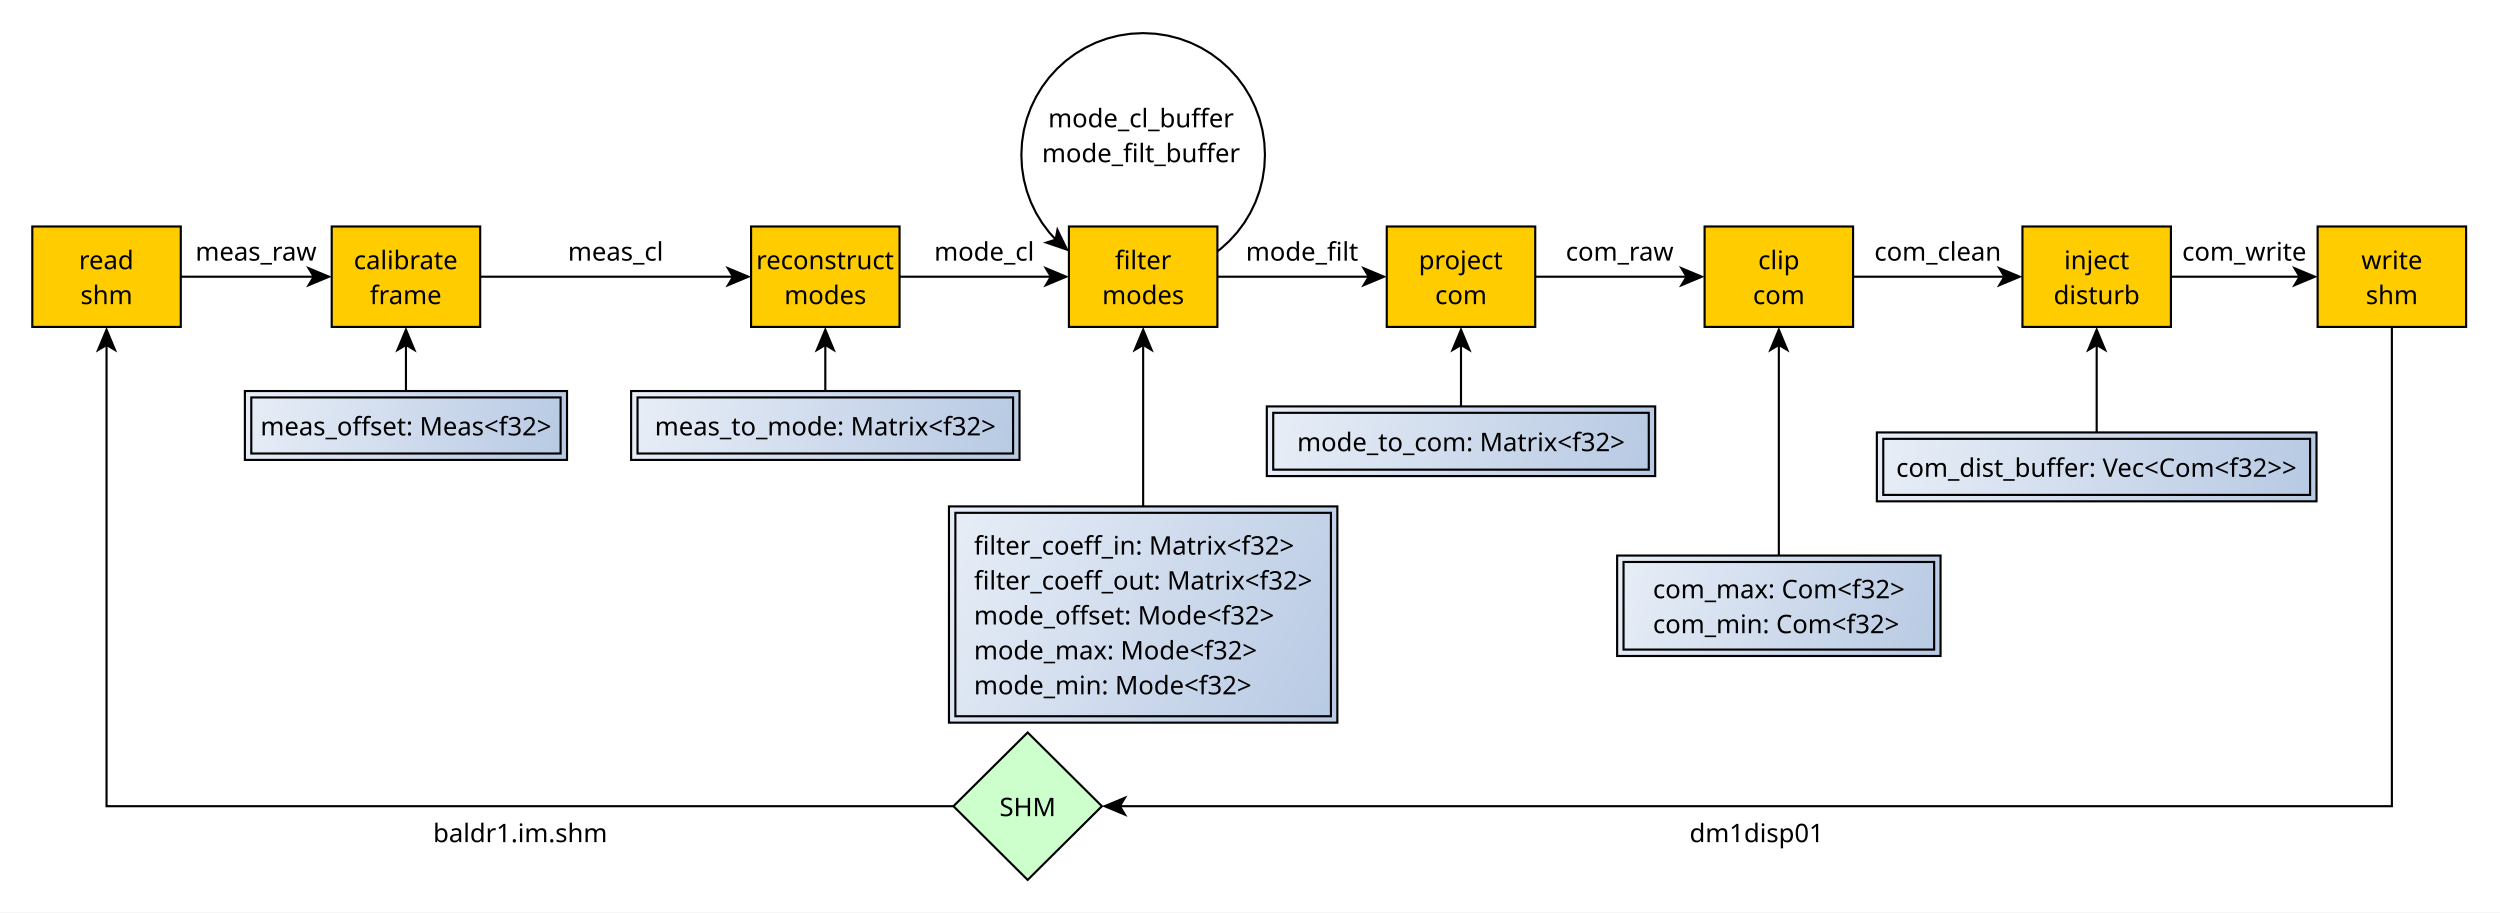
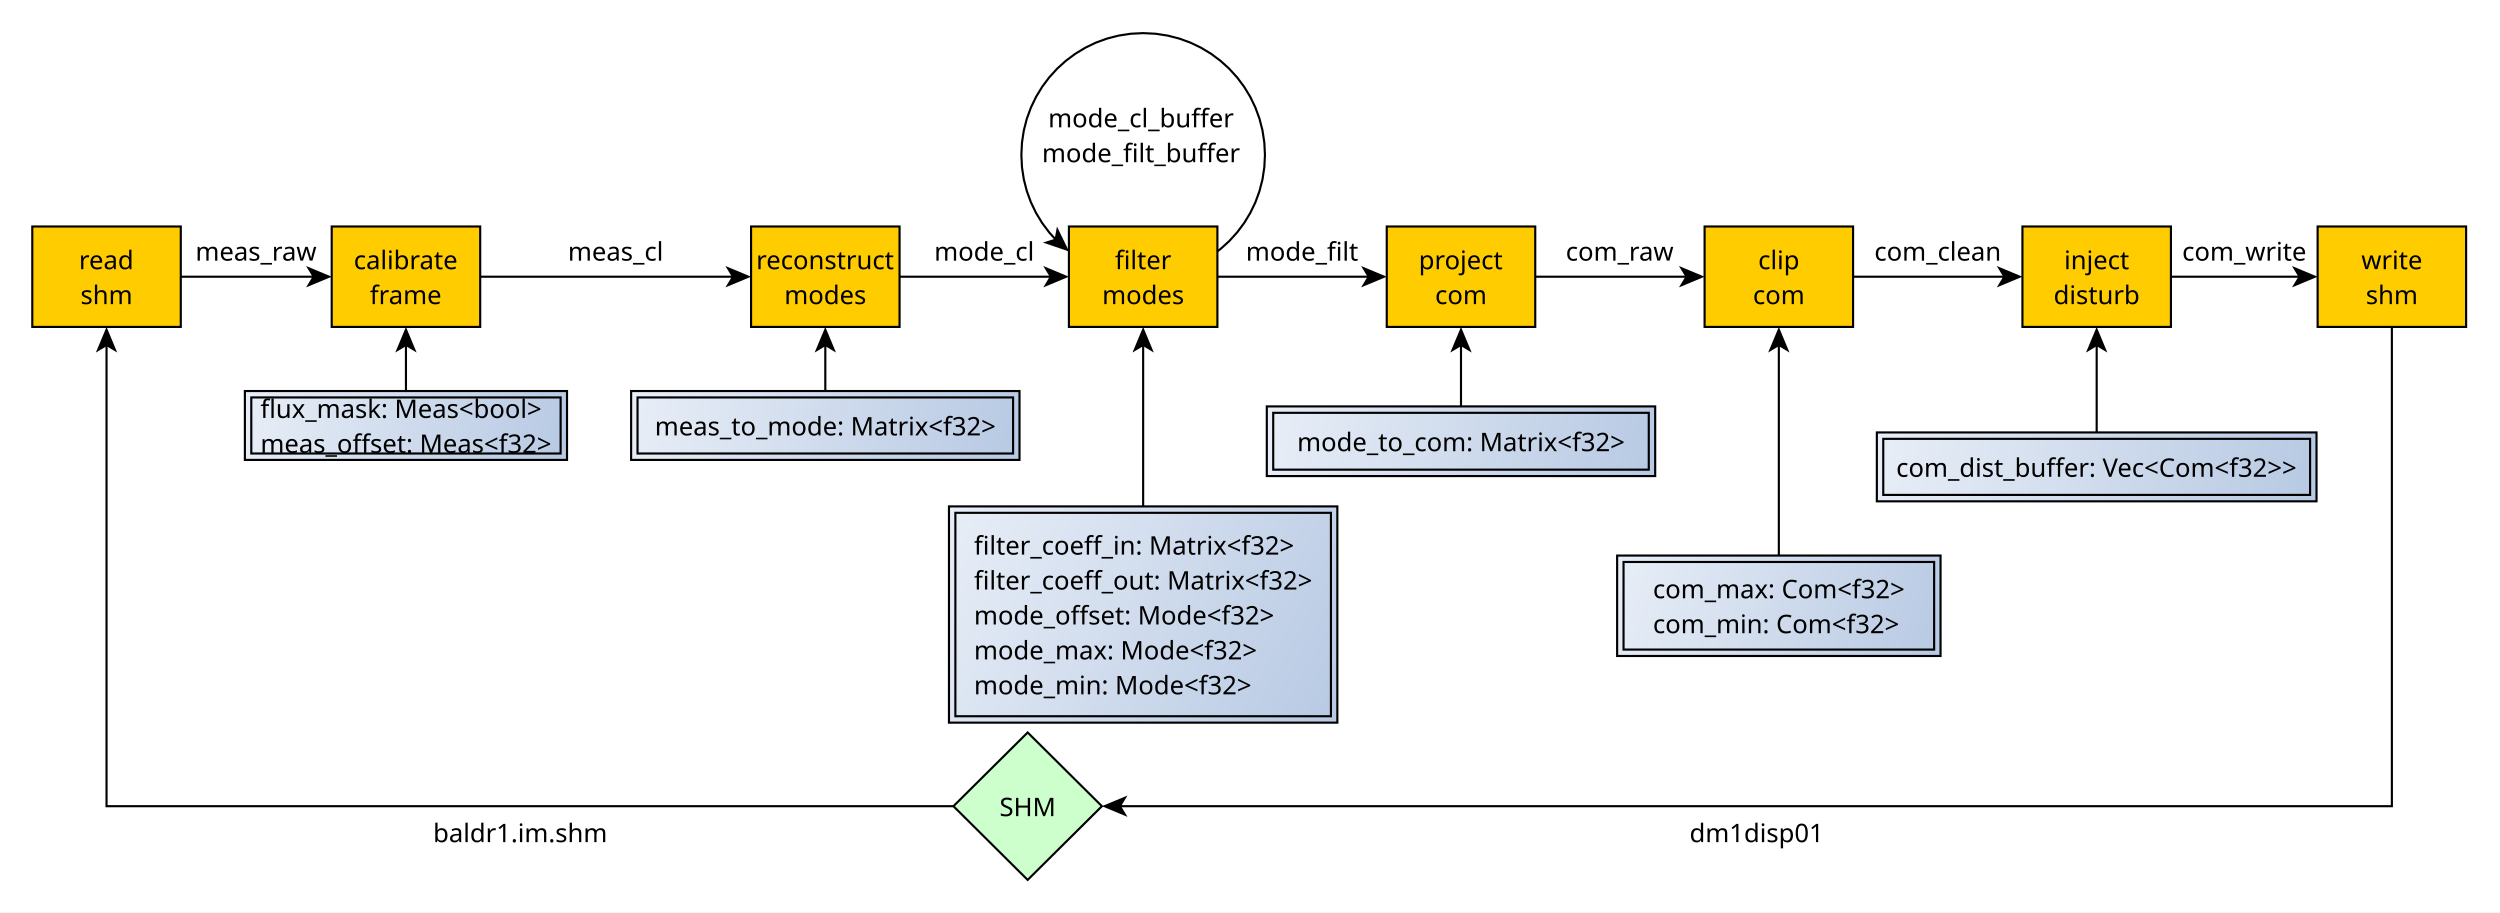
<svg xmlns="http://www.w3.org/2000/svg" fill-opacity="1" color-rendering="auto" color-interpolation="auto" text-rendering="auto" stroke="black" stroke-linecap="square" width="1170" stroke-miterlimit="10" shape-rendering="auto" stroke-opacity="1" fill="black" stroke-dasharray="none" font-weight="normal" stroke-width="1" height="427" font-family="'Dialog'" font-style="normal" stroke-linejoin="miter" font-size="12px" stroke-dashoffset="0" image-rendering="auto">
  <defs id="genericDefs" />
  <g>
    <defs id="defs1">
      <linearGradient x1="771.606" gradientUnits="userSpaceOnUse" x2="922.366" y1="447" y2="479.24" id="linearGradient1" spreadMethod="reflect">
        <stop stop-opacity="1" stop-color="rgb(232,238,247)" offset="0%" />
        <stop stop-opacity="1" stop-color="rgb(183,201,227)" offset="100%" />
      </linearGradient>
      <linearGradient x1="952.366" gradientUnits="userSpaceOnUse" x2="1134.127" y1="447" y2="479.24" id="linearGradient2" spreadMethod="reflect">
        <stop stop-opacity="1" stop-color="rgb(232,238,247)" offset="0%" />
        <stop stop-opacity="1" stop-color="rgb(183,201,227)" offset="100%" />
      </linearGradient>
      <linearGradient x1="1101.117" gradientUnits="userSpaceOnUse" x2="1282.877" y1="501" y2="602.2" id="linearGradient3" spreadMethod="reflect">
        <stop stop-opacity="1" stop-color="rgb(232,238,247)" offset="0%" />
        <stop stop-opacity="1" stop-color="rgb(183,201,227)" offset="100%" />
      </linearGradient>
      <linearGradient x1="1249.867" gradientUnits="userSpaceOnUse" x2="1431.627" y1="454.2" y2="486.8" id="linearGradient4" spreadMethod="reflect">
        <stop stop-opacity="1" stop-color="rgb(232,238,247)" offset="0%" />
        <stop stop-opacity="1" stop-color="rgb(183,201,227)" offset="100%" />
      </linearGradient>
      <linearGradient x1="1535.367" gradientUnits="userSpaceOnUse" x2="1741.127" y1="466.38" y2="498.62" id="linearGradient5" spreadMethod="reflect">
        <stop stop-opacity="1" stop-color="rgb(232,238,247)" offset="0%" />
        <stop stop-opacity="1" stop-color="rgb(183,201,227)" offset="100%" />
      </linearGradient>
      <linearGradient x1="1413.816" gradientUnits="userSpaceOnUse" x2="1565.176" y1="524" y2="571" id="linearGradient6" spreadMethod="reflect">
        <stop stop-opacity="1" stop-color="rgb(232,238,247)" offset="0%" />
        <stop stop-opacity="1" stop-color="rgb(183,201,227)" offset="100%" />
      </linearGradient>
      <clipPath clipPathUnits="userSpaceOnUse" id="clipPath1">
        <path d="M0 0 L1170 0 L1170 427 L0 427 L0 0 Z" />
      </clipPath>
      <clipPath clipPathUnits="userSpaceOnUse" id="clipPath2">
        <path d="M657 264 L1827 264 L1827 691 L657 691 L657 264 Z" />
      </clipPath>
    </defs>
    <g fill="white" text-rendering="geometricPrecision" shape-rendering="geometricPrecision" transform="translate(-657,-264)" stroke="white">
      <rect x="657" width="1170" height="427" y="264" clip-path="url(#clipPath2)" stroke="none" />
    </g>
    <g fill="rgb(255,204,0)" text-rendering="geometricPrecision" shape-rendering="geometricPrecision" transform="matrix(1,0,0,1,-657,-264)" stroke="rgb(255,204,0)">
      <rect x="812.24" width="69.493" height="47" y="370" clip-path="url(#clipPath2)" stroke="none" />
    </g>
    <g text-rendering="geometricPrecision" stroke-miterlimit="1.45" shape-rendering="geometricPrecision" transform="matrix(1,0,0,1,-657,-264)" stroke-linecap="butt">
      <rect fill="none" x="812.24" width="69.493" height="47" y="370" clip-path="url(#clipPath2)" />
      <text x="822.56" xml:space="preserve" y="389.984" clip-path="url(#clipPath2)" font-family="sans-serif" stroke="none">calibrate</text>
      <text x="830.084" xml:space="preserve" y="406.328" clip-path="url(#clipPath2)" font-family="sans-serif" stroke="none">frame</text>
    </g>
    <g fill="rgb(255,204,0)" text-rendering="geometricPrecision" shape-rendering="geometricPrecision" transform="matrix(1,0,0,1,-657,-264)" stroke="rgb(255,204,0)">
      <rect x="1008.5" width="69.493" height="47" y="370" clip-path="url(#clipPath2)" stroke="none" />
    </g>
    <g text-rendering="geometricPrecision" stroke-miterlimit="1.45" shape-rendering="geometricPrecision" transform="matrix(1,0,0,1,-657,-264)" stroke-linecap="butt">
      <rect fill="none" x="1008.5" width="69.493" height="47" y="370" clip-path="url(#clipPath2)" />
      <text x="1010.894" xml:space="preserve" y="389.984" clip-path="url(#clipPath2)" font-family="sans-serif" stroke="none">reconstruct</text>
      <text x="1024.058" xml:space="preserve" y="406.328" clip-path="url(#clipPath2)" font-family="sans-serif" stroke="none">modes</text>
    </g>
    <g fill="rgb(255,204,0)" text-rendering="geometricPrecision" shape-rendering="geometricPrecision" transform="matrix(1,0,0,1,-657,-264)" stroke="rgb(255,204,0)">
      <rect x="1157.25" width="69.493" height="47" y="370" clip-path="url(#clipPath2)" stroke="none" />
    </g>
    <g text-rendering="geometricPrecision" stroke-miterlimit="1.45" shape-rendering="geometricPrecision" transform="matrix(1,0,0,1,-657,-264)" stroke-linecap="butt">
      <rect fill="none" x="1157.25" width="69.493" height="47" y="370" clip-path="url(#clipPath2)" />
      <text x="1178.808" xml:space="preserve" y="389.984" clip-path="url(#clipPath2)" font-family="sans-serif" stroke="none">filter</text>
      <text x="1172.808" xml:space="preserve" y="406.328" clip-path="url(#clipPath2)" font-family="sans-serif" stroke="none">modes</text>
    </g>
    <g fill="rgb(255,204,0)" text-rendering="geometricPrecision" shape-rendering="geometricPrecision" transform="matrix(1,0,0,1,-657,-264)" stroke="rgb(255,204,0)">
      <rect x="1306" width="69.493" height="47" y="370" clip-path="url(#clipPath2)" stroke="none" />
    </g>
    <g text-rendering="geometricPrecision" stroke-miterlimit="1.45" shape-rendering="geometricPrecision" transform="matrix(1,0,0,1,-657,-264)" stroke-linecap="butt">
      <rect fill="none" x="1306" width="69.493" height="47" y="370" clip-path="url(#clipPath2)" />
      <text x="1320.97" xml:space="preserve" y="389.984" clip-path="url(#clipPath2)" font-family="sans-serif" stroke="none">project</text>
      <text x="1328.626" xml:space="preserve" y="406.328" clip-path="url(#clipPath2)" font-family="sans-serif" stroke="none">com</text>
    </g>
    <g fill="rgb(255,204,0)" text-rendering="geometricPrecision" shape-rendering="geometricPrecision" transform="matrix(1,0,0,1,-657,-264)" stroke="rgb(255,204,0)">
      <rect x="1603.5" width="69.493" height="47" y="370" clip-path="url(#clipPath2)" stroke="none" />
    </g>
    <g text-rendering="geometricPrecision" stroke-miterlimit="1.45" shape-rendering="geometricPrecision" transform="matrix(1,0,0,1,-657,-264)" stroke-linecap="butt">
      <rect fill="none" x="1603.5" width="69.493" height="47" y="370" clip-path="url(#clipPath2)" />
      <text x="1623.012" xml:space="preserve" y="389.984" clip-path="url(#clipPath2)" font-family="sans-serif" stroke="none">inject</text>
      <text x="1618.092" xml:space="preserve" y="406.328" clip-path="url(#clipPath2)" font-family="sans-serif" stroke="none">disturb</text>
    </g>
    <g fill="rgb(204,255,204)" text-rendering="geometricPrecision" shape-rendering="geometricPrecision" transform="matrix(1,0,0,1,-657,-264)" stroke="rgb(204,255,204)">
      <path d="M1103.2 641.3 L1137.946 606.8 L1172.693 641.3 L1137.946 675.8 Z" fill-rule="evenodd" clip-path="url(#clipPath2)" stroke="none" />
    </g>
    <g text-rendering="geometricPrecision" stroke-miterlimit="1.45" shape-rendering="geometricPrecision" transform="matrix(1,0,0,1,-657,-264)" stroke-linecap="butt">
      <path fill="none" d="M1103.2 641.3 L1137.946 606.8 L1172.693 641.3 L1137.946 675.8 Z" fill-rule="evenodd" clip-path="url(#clipPath2)" />
      <text x="1124.764" xml:space="preserve" y="645.956" clip-path="url(#clipPath2)" font-family="sans-serif" stroke="none">SHM</text>
    </g>
    <g fill="url(#linearGradient1)" text-rendering="geometricPrecision" shape-rendering="geometricPrecision" transform="matrix(1,0,0,1,-657,-264)" stroke="url(#linearGradient1)">
      <path d="M771.606 447 L922.366 447 L922.366 479.24 L771.606 479.24 Z" stroke="none" clip-path="url(#clipPath2)" />
    </g>
    <g text-rendering="geometricPrecision" stroke-miterlimit="1.45" shape-rendering="geometricPrecision" transform="matrix(1,0,0,1,-657,-264)" stroke-linecap="butt">
      <path fill="none" d="M771.606 447 L922.366 447 L922.366 479.24 L771.606 479.24 Z" clip-path="url(#clipPath2)" />
      <rect fill="none" x="774.606" width="144.76" height="26.24" y="450" clip-path="url(#clipPath2)" />
-       <text x="778.88" xml:space="preserve" y="467.776" clip-path="url(#clipPath2)" font-family="sans-serif" stroke="none">meas_offset: Meas&lt;f32&gt;</text>
+       <text x="778.88" xml:space="preserve" y="459.604" clip-path="url(#clipPath2)" font-family="sans-serif" stroke="none">flux_mask: Meas&lt;bool&gt;</text>
+       <text x="778.88" xml:space="preserve" y="475.948" clip-path="url(#clipPath2)" font-family="sans-serif" stroke="none">meas_offset: Meas&lt;f32&gt;</text>
    </g>
    <g fill="url(#linearGradient2)" text-rendering="geometricPrecision" shape-rendering="geometricPrecision" transform="matrix(1,0,0,1,-657,-264)" stroke="url(#linearGradient2)">
      <path d="M952.366 447 L1134.127 447 L1134.127 479.24 L952.366 479.24 Z" stroke="none" clip-path="url(#clipPath2)" />
    </g>
    <g text-rendering="geometricPrecision" stroke-miterlimit="1.45" shape-rendering="geometricPrecision" transform="matrix(1,0,0,1,-657,-264)" stroke-linecap="butt">
      <path fill="none" d="M952.366 447 L1134.127 447 L1134.127 479.24 L952.366 479.24 Z" clip-path="url(#clipPath2)" />
      <rect fill="none" x="955.366" width="175.76" height="26.24" y="450" clip-path="url(#clipPath2)" />
      <text x="963.44" xml:space="preserve" y="467.776" clip-path="url(#clipPath2)" font-family="sans-serif" stroke="none">meas_to_mode: Matrix&lt;f32&gt;</text>
    </g>
    <g fill="url(#linearGradient3)" text-rendering="geometricPrecision" shape-rendering="geometricPrecision" transform="matrix(1,0,0,1,-657,-264)" stroke="url(#linearGradient3)">
      <path d="M1101.117 501 L1282.877 501 L1282.877 602.2 L1101.117 602.2 Z" stroke="none" clip-path="url(#clipPath2)" />
    </g>
    <g text-rendering="geometricPrecision" stroke-miterlimit="1.45" shape-rendering="geometricPrecision" transform="matrix(1,0,0,1,-657,-264)" stroke-linecap="butt">
      <path fill="none" d="M1101.117 501 L1282.877 501 L1282.877 602.2 L1101.117 602.2 Z" clip-path="url(#clipPath2)" />
      <rect fill="none" x="1104.116" width="175.76" height="95.2" y="504" clip-path="url(#clipPath2)" />
      <text x="1112.82" xml:space="preserve" y="523.568" clip-path="url(#clipPath2)" font-family="sans-serif" stroke="none">filter_coeff_in: Matrix&lt;f32&gt;</text>
      <text x="1112.82" xml:space="preserve" y="539.912" clip-path="url(#clipPath2)" font-family="sans-serif" stroke="none">filter_coeff_out: Matrix&lt;f32&gt;</text>
      <text x="1112.82" xml:space="preserve" y="556.256" clip-path="url(#clipPath2)" font-family="sans-serif" stroke="none">mode_offset: Mode&lt;f32&gt;</text>
      <text x="1112.82" xml:space="preserve" y="572.6" clip-path="url(#clipPath2)" font-family="sans-serif" stroke="none">mode_max: Mode&lt;f32&gt;</text>
      <text x="1112.82" xml:space="preserve" y="588.944" clip-path="url(#clipPath2)" font-family="sans-serif" stroke="none">mode_min: Mode&lt;f32&gt;</text>
    </g>
    <g fill="url(#linearGradient4)" text-rendering="geometricPrecision" shape-rendering="geometricPrecision" transform="matrix(1,0,0,1,-657,-264)" stroke="url(#linearGradient4)">
      <path d="M1249.867 454.2 L1431.627 454.2 L1431.627 486.8 L1249.867 486.8 Z" stroke="none" clip-path="url(#clipPath2)" />
    </g>
    <g text-rendering="geometricPrecision" stroke-miterlimit="1.45" shape-rendering="geometricPrecision" transform="matrix(1,0,0,1,-657,-264)" stroke-linecap="butt">
      <path fill="none" d="M1249.867 454.2 L1431.627 454.2 L1431.627 486.8 L1249.867 486.8 Z" clip-path="url(#clipPath2)" />
      <rect fill="none" x="1252.866" width="175.76" height="26.6" y="457.2" clip-path="url(#clipPath2)" />
      <text x="1264.054" xml:space="preserve" y="475.156" clip-path="url(#clipPath2)" font-family="sans-serif" stroke="none">mode_to_com: Matrix&lt;f32&gt;</text>
    </g>
    <g fill="url(#linearGradient5)" text-rendering="geometricPrecision" shape-rendering="geometricPrecision" transform="matrix(1,0,0,1,-657,-264)" stroke="url(#linearGradient5)">
      <path d="M1535.367 466.38 L1741.127 466.38 L1741.127 498.62 L1535.367 498.62 Z" stroke="none" clip-path="url(#clipPath2)" />
    </g>
    <g text-rendering="geometricPrecision" stroke-miterlimit="1.45" shape-rendering="geometricPrecision" transform="matrix(1,0,0,1,-657,-264)" stroke-linecap="butt">
      <path fill="none" d="M1535.367 466.38 L1741.127 466.38 L1741.127 498.62 L1535.367 498.62 Z" clip-path="url(#clipPath2)" />
      <rect fill="none" x="1538.366" width="199.76" height="26.24" y="469.38" clip-path="url(#clipPath2)" />
      <text x="1544.412" xml:space="preserve" y="487.156" clip-path="url(#clipPath2)" font-family="sans-serif" stroke="none">com_dist_buffer: Vec&lt;Com&lt;f32&gt;&gt;</text>
    </g>
    <g fill="rgb(255,204,0)" text-rendering="geometricPrecision" shape-rendering="geometricPrecision" transform="matrix(1,0,0,1,-657,-264)" stroke="rgb(255,204,0)">
      <rect x="672.114" width="69.493" height="47" y="370" clip-path="url(#clipPath2)" stroke="none" />
    </g>
    <g text-rendering="geometricPrecision" stroke-miterlimit="1.45" shape-rendering="geometricPrecision" transform="matrix(1,0,0,1,-657,-264)" stroke-linecap="butt">
      <rect fill="none" x="672.114" width="69.493" height="47" y="370" clip-path="url(#clipPath2)" />
      <text x="693.942" xml:space="preserve" y="389.984" clip-path="url(#clipPath2)" font-family="sans-serif" stroke="none">read</text>
      <text x="694.668" xml:space="preserve" y="406.328" clip-path="url(#clipPath2)" font-family="sans-serif" stroke="none">shm</text>
    </g>
    <g fill="rgb(255,204,0)" text-rendering="geometricPrecision" shape-rendering="geometricPrecision" transform="matrix(1,0,0,1,-657,-264)" stroke="rgb(255,204,0)">
      <rect x="1741.649" width="69.493" height="47" y="370" clip-path="url(#clipPath2)" stroke="none" />
    </g>
    <g text-rendering="geometricPrecision" stroke-miterlimit="1.45" shape-rendering="geometricPrecision" transform="matrix(1,0,0,1,-657,-264)" stroke-linecap="butt">
      <rect fill="none" x="1741.649" width="69.493" height="47" y="370" clip-path="url(#clipPath2)" />
      <text x="1762.104" xml:space="preserve" y="389.984" clip-path="url(#clipPath2)" font-family="sans-serif" stroke="none">write</text>
      <text x="1764.204" xml:space="preserve" y="406.328" clip-path="url(#clipPath2)" font-family="sans-serif" stroke="none">shm</text>
    </g>
    <g fill="rgb(255,204,0)" text-rendering="geometricPrecision" shape-rendering="geometricPrecision" transform="matrix(1,0,0,1,-657,-264)" stroke="rgb(255,204,0)">
      <rect x="1454.75" width="69.493" height="47" y="370" clip-path="url(#clipPath2)" stroke="none" />
    </g>
    <g text-rendering="geometricPrecision" stroke-miterlimit="1.45" shape-rendering="geometricPrecision" transform="matrix(1,0,0,1,-657,-264)" stroke-linecap="butt">
      <rect fill="none" x="1454.75" width="69.493" height="47" y="370" clip-path="url(#clipPath2)" />
      <text x="1479.83" xml:space="preserve" y="389.984" clip-path="url(#clipPath2)" font-family="sans-serif" stroke="none">clip</text>
      <text x="1477.376" xml:space="preserve" y="406.328" clip-path="url(#clipPath2)" font-family="sans-serif" stroke="none">com</text>
    </g>
    <g fill="url(#linearGradient6)" text-rendering="geometricPrecision" shape-rendering="geometricPrecision" transform="matrix(1,0,0,1,-657,-264)" stroke="url(#linearGradient6)">
      <path d="M1413.816 524 L1565.176 524 L1565.176 571 L1413.816 571 Z" stroke="none" clip-path="url(#clipPath2)" />
    </g>
    <g text-rendering="geometricPrecision" stroke-miterlimit="1.45" shape-rendering="geometricPrecision" transform="matrix(1,0,0,1,-657,-264)" stroke-linecap="butt">
      <path fill="none" d="M1413.816 524 L1565.176 524 L1565.176 571 L1413.816 571 Z" clip-path="url(#clipPath2)" />
      <rect fill="none" x="1416.816" width="145.36" height="41" y="527" clip-path="url(#clipPath2)" />
      <text x="1430.57" xml:space="preserve" y="543.984" clip-path="url(#clipPath2)" font-family="sans-serif" stroke="none">com_max: Com&lt;f32&gt;</text>
      <text x="1430.57" xml:space="preserve" y="560.328" clip-path="url(#clipPath2)" font-family="sans-serif" stroke="none">com_min: Com&lt;f32&gt;</text>
    </g>
    <g text-rendering="geometricPrecision" stroke-miterlimit="1.45" shape-rendering="geometricPrecision" transform="matrix(1,0,0,1,-657,-264)" stroke-linecap="butt">
      <path fill="none" d="M881.733 393.5 L1000.5 393.5" clip-path="url(#clipPath2)" />
      <path d="M1008.5 393.5 L996.5 388.5 L999.5 393.5 L996.5 398.5 Z" clip-path="url(#clipPath2)" stroke="none" />
      <text x="922.79" xml:space="preserve" y="385.984" clip-path="url(#clipPath2)" font-family="sans-serif" stroke="none">meas_cl</text>
      <path fill="none" d="M1077.993 393.5 L1149.25 393.5" clip-path="url(#clipPath2)" />
      <path d="M1157.25 393.5 L1145.25 388.5 L1148.25 393.5 L1145.25 398.5 Z" clip-path="url(#clipPath2)" stroke="none" />
      <text x="1094.215" xml:space="preserve" y="385.984" clip-path="url(#clipPath2)" font-family="sans-serif" stroke="none">mode_cl</text>
      <path fill="none" d="M1226.711 381.638 L1228.254 380.484 L1232.302 376.805 L1235.98 372.757 L1239.262 368.369 L1242.117 363.67 L1244.517 358.687 L1246.434 353.45 L1247.838 347.988 L1248.702 342.328 L1248.996 336.5 L1248.702 330.672 L1247.838 325.012 L1246.434 319.55 L1244.517 314.313 L1242.117 309.33 L1239.262 304.631 L1235.98 300.243 L1232.302 296.195 L1228.254 292.516 L1223.866 289.235 L1219.166 286.38 L1214.184 283.979 L1208.947 282.063 L1203.484 280.658 L1197.824 279.794 L1191.996 279.5 L1186.169 279.794 L1180.509 280.658 L1175.046 282.063 L1169.81 283.979 L1164.827 286.38 L1160.127 289.235 L1155.739 292.516 L1151.691 296.195 L1148.013 300.243 L1144.731 304.631 L1141.876 309.33 L1139.476 314.313 L1137.559 319.55 L1136.155 325.012 L1135.291 330.672 L1134.996 336.5 L1135.291 342.328 L1136.155 347.988 L1137.559 353.45 L1139.476 358.687 L1141.876 363.67 L1144.731 368.369 L1148.013 372.757 L1151.278 376.35 L1151.354 376.416" clip-path="url(#clipPath2)" />
      <path d="M1157.357 381.704 L1151.657 370.02 L1150.603 375.755 L1145.047 377.524 Z" clip-path="url(#clipPath2)" stroke="none" />
      <text x="1147.538" xml:space="preserve" y="323.577" clip-path="url(#clipPath2)" font-family="sans-serif" stroke="none">mode_cl_buffer</text>
      <text x="1144.64" xml:space="preserve" y="339.921" clip-path="url(#clipPath2)" font-family="sans-serif" stroke="none">mode_filt_buffer</text>
      <path fill="none" d="M1226.743 393.5 L1298 393.5" clip-path="url(#clipPath2)" />
      <path d="M1306 393.5 L1294 388.5 L1297 393.5 L1294 398.5 Z" clip-path="url(#clipPath2)" stroke="none" />
      <text x="1240.067" xml:space="preserve" y="385.984" clip-path="url(#clipPath2)" font-family="sans-serif" stroke="none">mode_filt</text>
      <path fill="none" d="M846.986 446.973 L846.986 425" clip-path="url(#clipPath2)" />
      <path d="M846.986 417 L841.986 429 L846.986 426 L851.986 429 Z" clip-path="url(#clipPath2)" stroke="none" />
      <path fill="none" d="M1043.246 446.973 L1043.246 425" clip-path="url(#clipPath2)" />
      <path d="M1043.246 417 L1038.246 429 L1043.246 426 L1048.246 429 Z" clip-path="url(#clipPath2)" stroke="none" />
      <path fill="none" d="M1191.996 500.997 L1191.996 425" clip-path="url(#clipPath2)" />
      <path d="M1191.996 417 L1186.996 429 L1191.996 426 L1196.996 429 Z" clip-path="url(#clipPath2)" stroke="none" />
      <path fill="none" d="M1340.746 454.22 L1340.746 425" clip-path="url(#clipPath2)" />
      <path d="M1340.746 417 L1335.746 429 L1340.746 426 L1345.746 429 Z" clip-path="url(#clipPath2)" stroke="none" />
      <path fill="none" d="M1638.246 466.377 L1638.246 425" clip-path="url(#clipPath2)" />
      <path d="M1638.246 417 L1633.246 429 L1638.246 426 L1643.246 429 Z" clip-path="url(#clipPath2)" stroke="none" />
      <path fill="none" d="M1103.189 641.3 L706.86 641.3 L706.86 425" clip-path="url(#clipPath2)" />
      <path d="M706.86 417 L701.86 429 L706.86 426 L711.86 429 Z" clip-path="url(#clipPath2)" stroke="none" />
      <text x="859.697" xml:space="preserve" y="658.128" clip-path="url(#clipPath2)" font-family="sans-serif" stroke="none">baldr1.im.shm</text>
      <path fill="none" d="M741.606 393.5 L804.24 393.5" clip-path="url(#clipPath2)" />
      <path d="M812.24 393.5 L800.24 388.5 L803.24 393.5 L800.24 398.5 Z" clip-path="url(#clipPath2)" stroke="none" />
      <text x="748.465" xml:space="preserve" y="385.984" clip-path="url(#clipPath2)" font-family="sans-serif" stroke="none">meas_raw</text>
      <path fill="none" d="M1672.993 393.5 L1733.649 393.5" clip-path="url(#clipPath2)" />
      <path d="M1741.649 393.5 L1729.649 388.5 L1732.649 393.5 L1729.649 398.5 Z" clip-path="url(#clipPath2)" stroke="none" />
      <text x="1678.245" xml:space="preserve" y="385.984" clip-path="url(#clipPath2)" font-family="sans-serif" stroke="none">com_write</text>
      <path fill="none" d="M1776.396 417 L1776.396 641.3 L1180.667 641.3" clip-path="url(#clipPath2)" />
      <path d="M1172.667 641.3 L1184.667 646.3 L1181.667 641.3 L1184.667 636.3 Z" clip-path="url(#clipPath2)" stroke="none" />
      <text x="1447.709" xml:space="preserve" y="658.128" clip-path="url(#clipPath2)" font-family="sans-serif" stroke="none">dm1disp01</text>
      <path fill="none" d="M1375.493 393.5 L1446.75 393.5" clip-path="url(#clipPath2)" />
      <path d="M1454.75 393.5 L1442.75 388.5 L1445.75 393.5 L1442.75 398.5 Z" clip-path="url(#clipPath2)" stroke="none" />
      <text x="1389.777" xml:space="preserve" y="385.984" clip-path="url(#clipPath2)" font-family="sans-serif" stroke="none">com_raw</text>
      <path fill="none" d="M1524.243 393.5 L1595.5 393.5" clip-path="url(#clipPath2)" />
      <path d="M1603.5 393.5 L1591.5 388.5 L1594.5 393.5 L1591.5 398.5 Z" clip-path="url(#clipPath2)" stroke="none" />
      <text x="1534.201" xml:space="preserve" y="385.984" clip-path="url(#clipPath2)" font-family="sans-serif" stroke="none">com_clean</text>
      <path fill="none" d="M1489.496 524.001 L1489.496 425" clip-path="url(#clipPath2)" />
      <path d="M1489.496 417 L1484.496 429 L1489.496 426 L1494.496 429 Z" clip-path="url(#clipPath2)" stroke="none" />
    </g>
  </g>
</svg>
